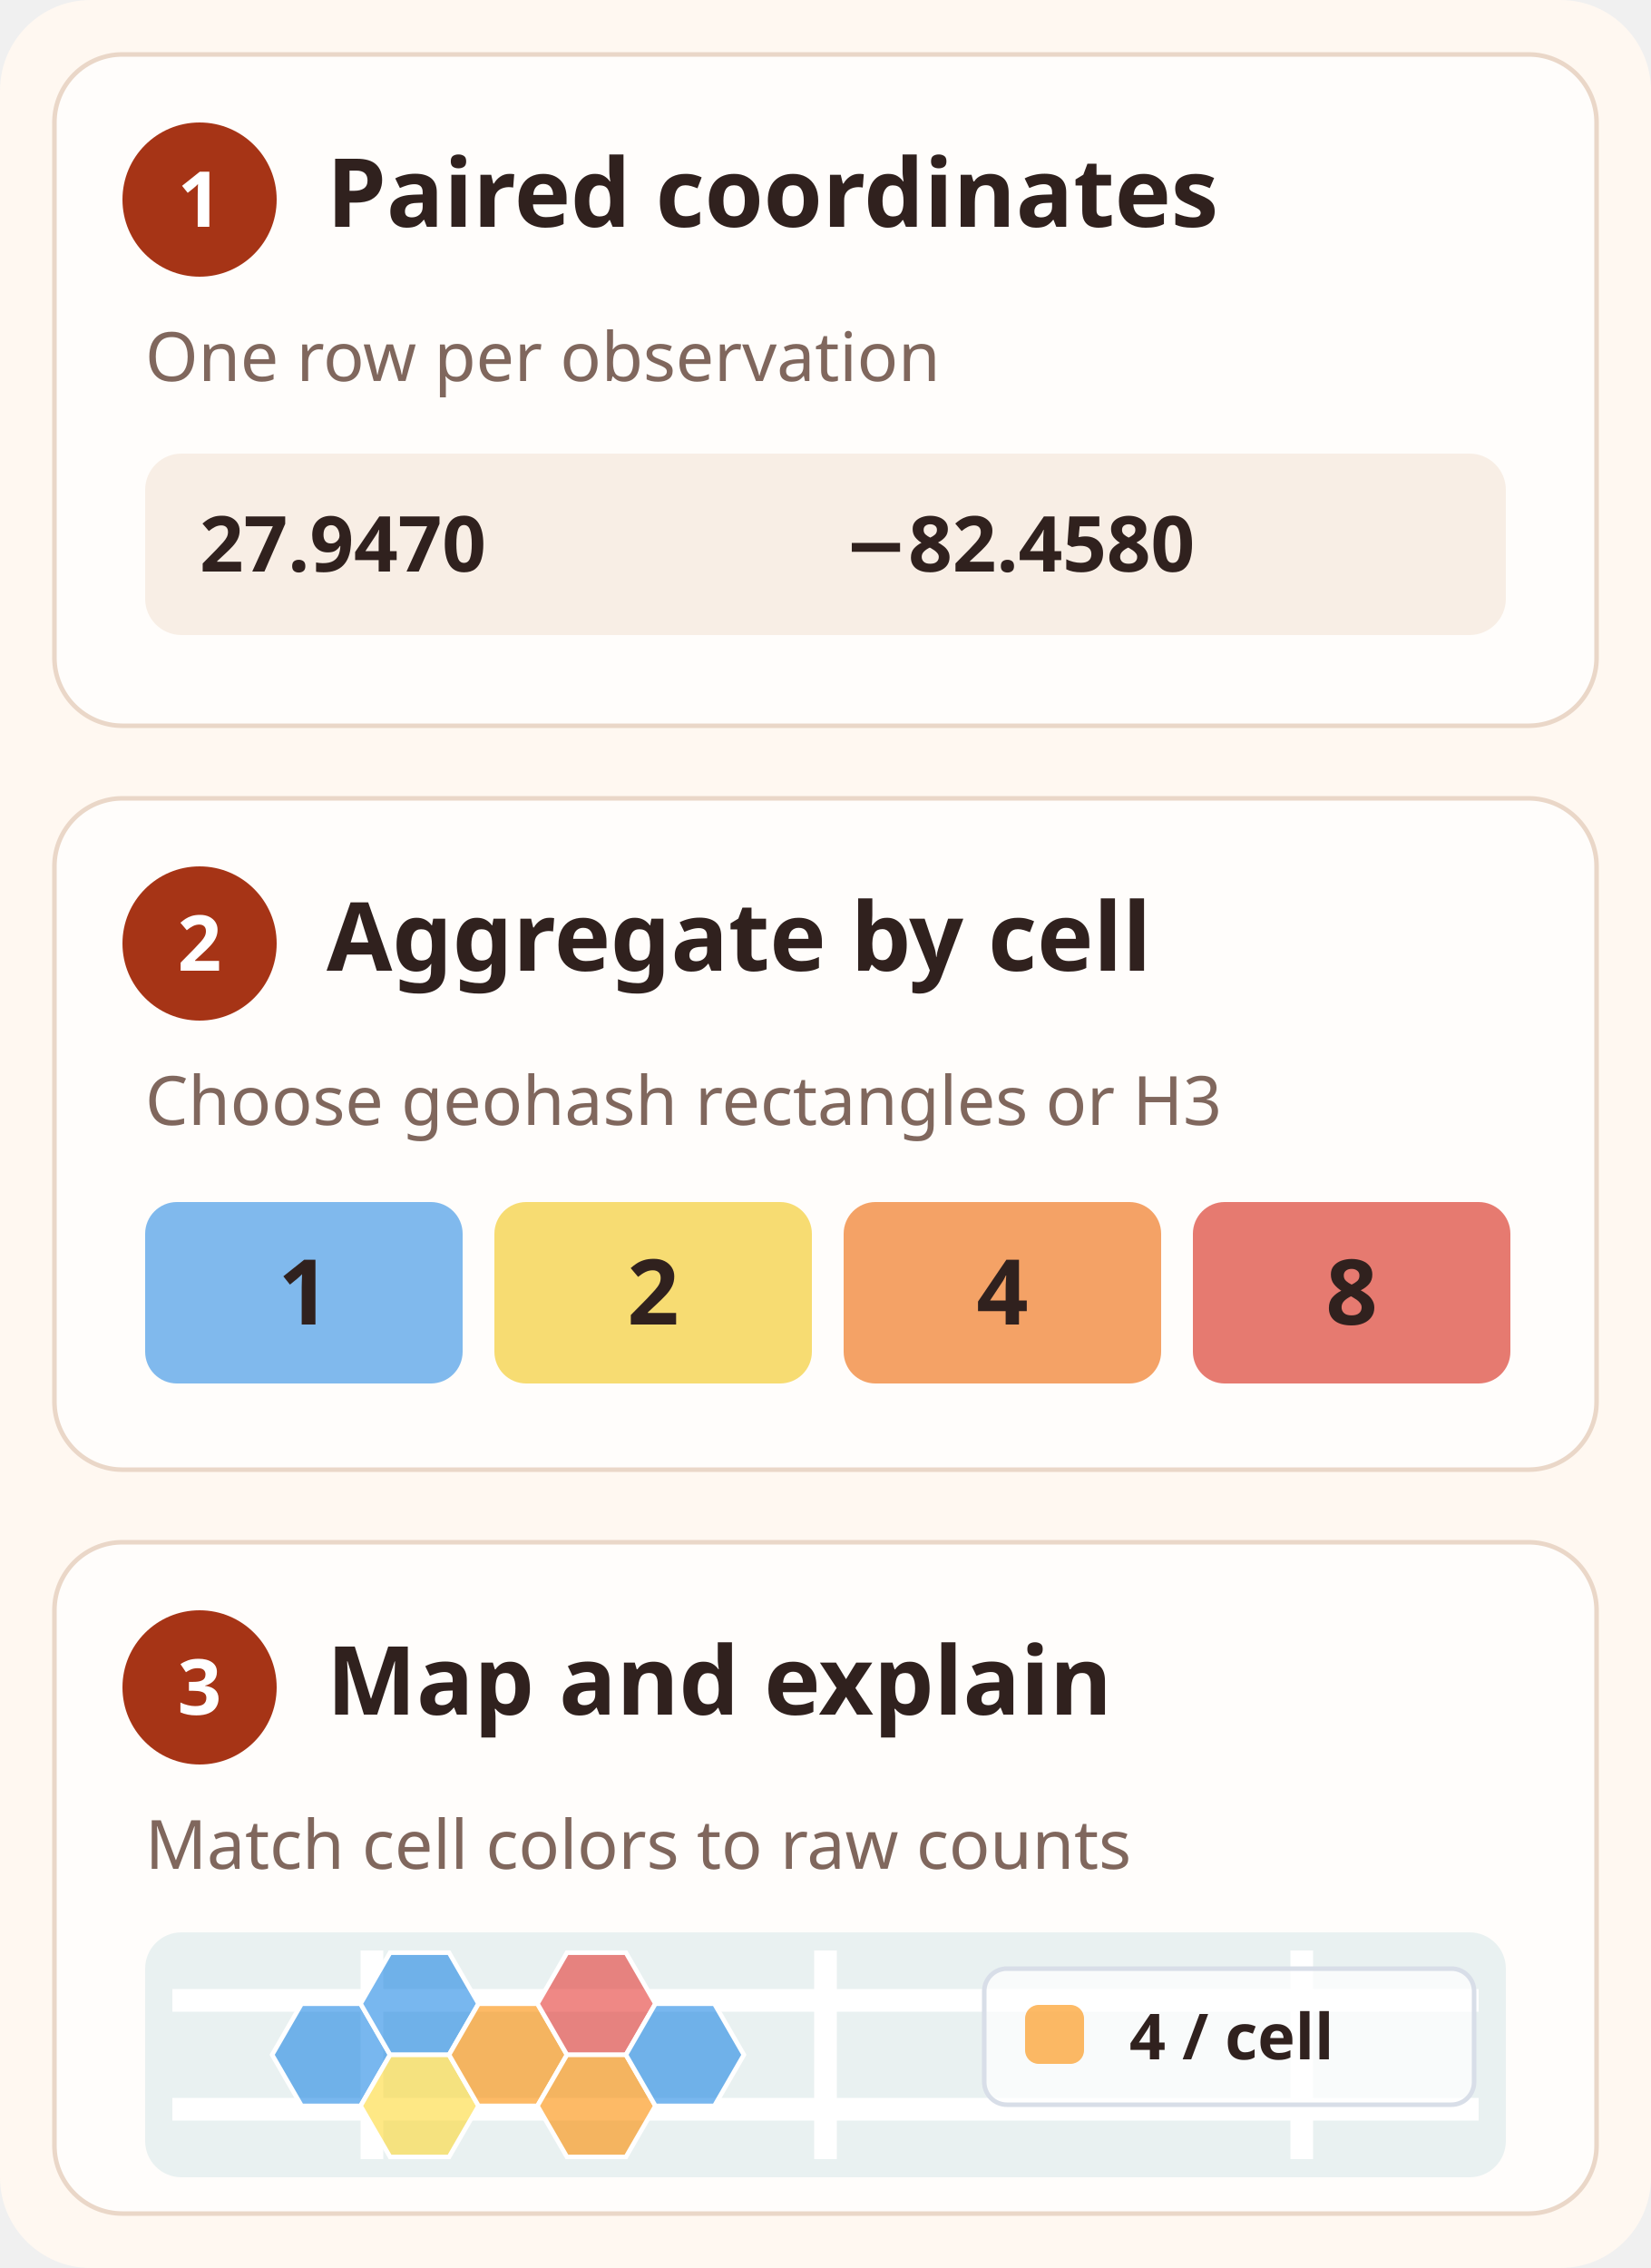
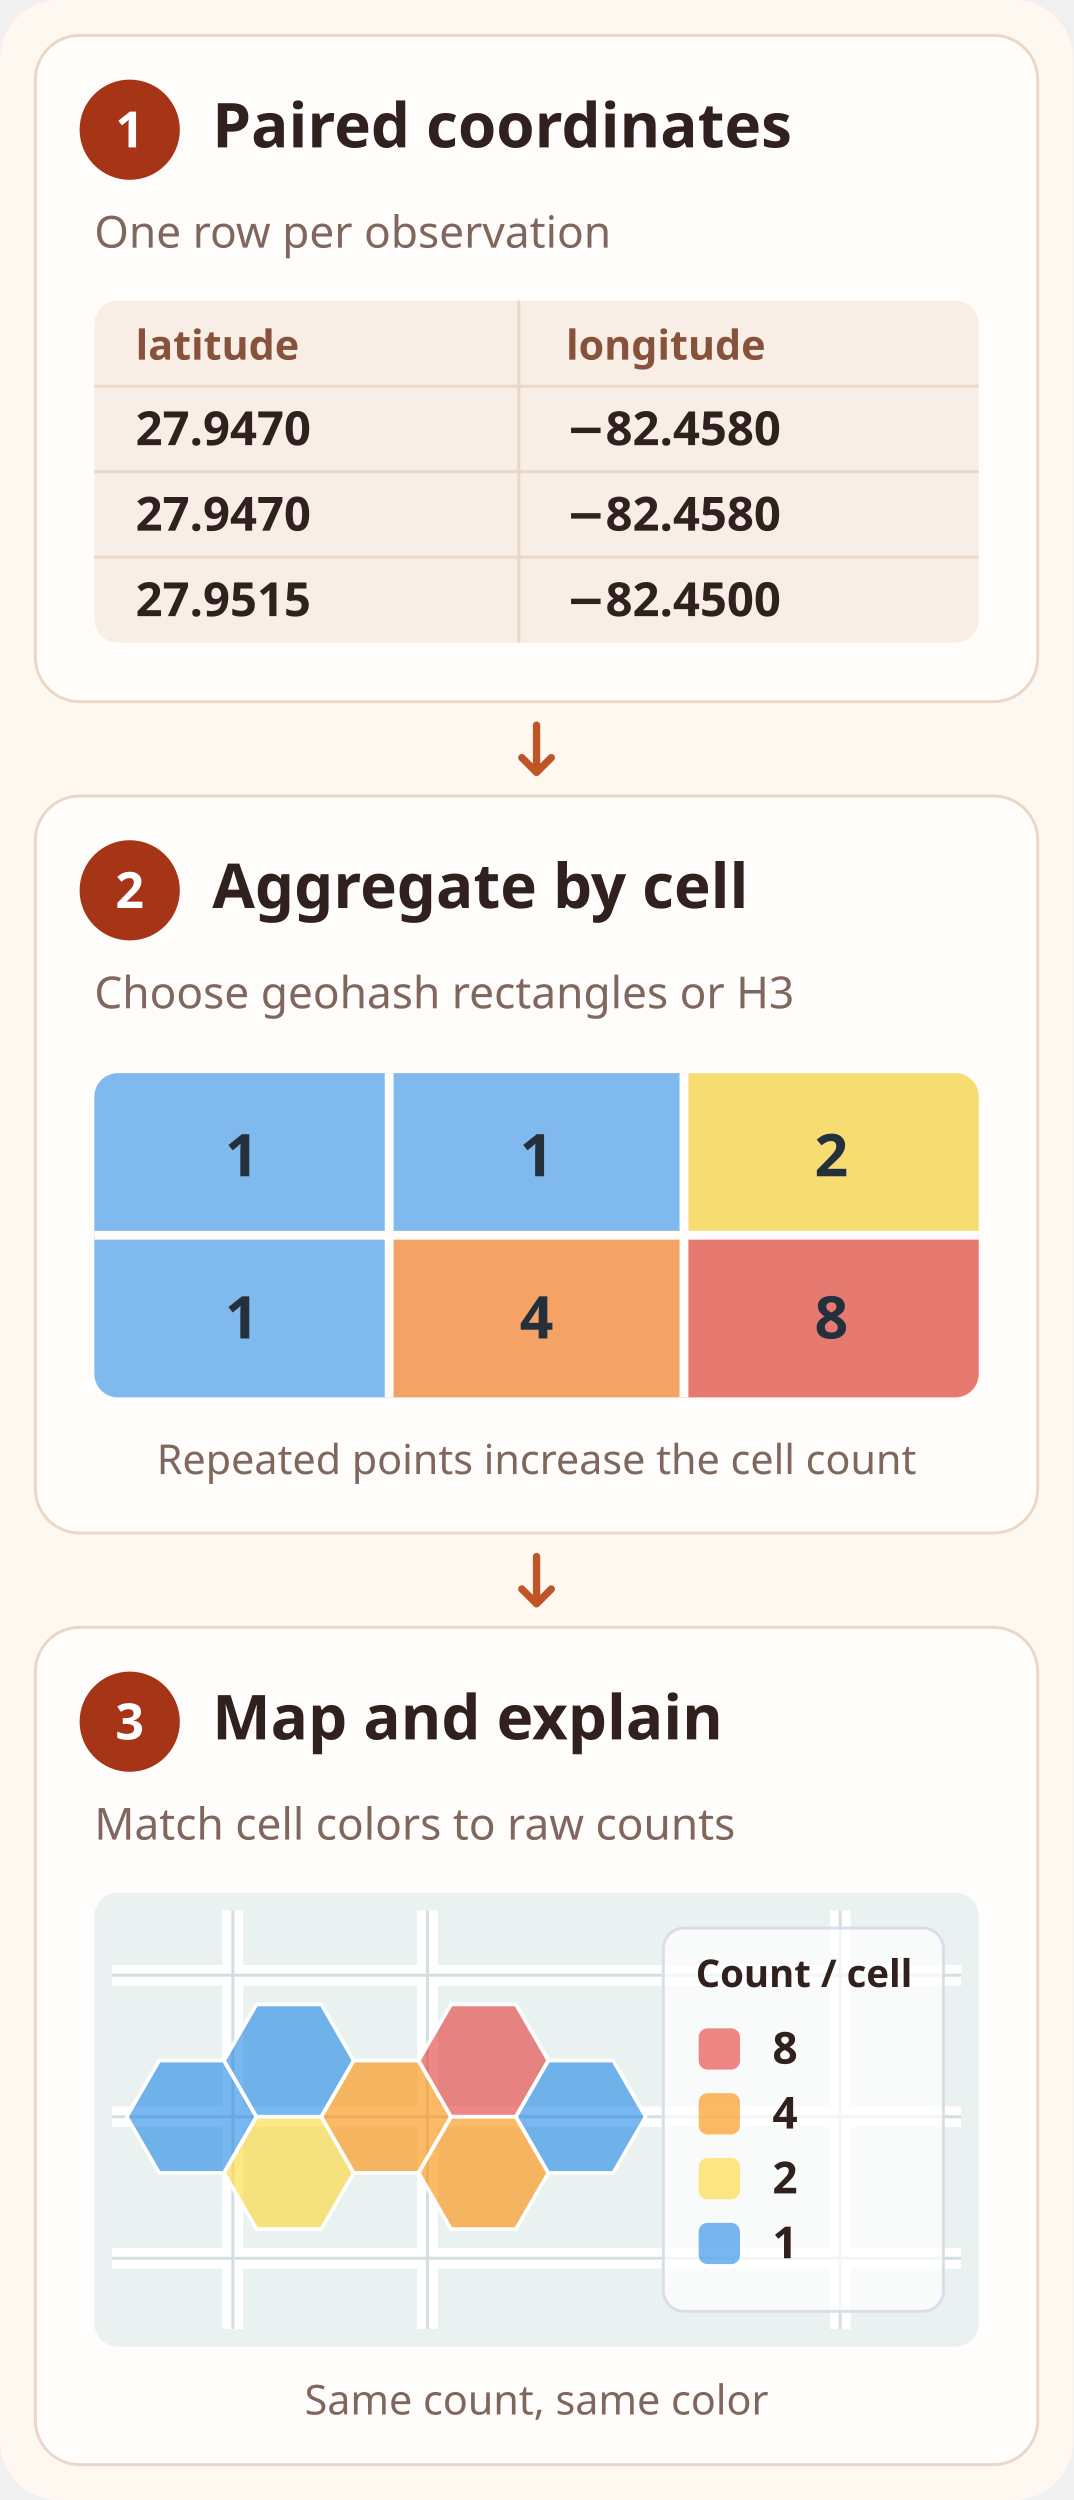
- <svg xmlns="http://www.w3.org/2000/svg" viewBox="0 0 364 500" role="img" aria-labelledby="title desc">
+ <svg xmlns="http://www.w3.org/2000/svg" viewBox="0 0 364 848" role="img" aria-labelledby="title desc">
  <defs>
-     <polygon id="map-cell" points="13,0 6.5,11.258 -6.5,11.258 -13,0 -6.5,-11.258 6.5,-11.258" />
+     <polygon id="map-cell" points="22,0 11,19.053 -11,19.053 -22,0 -11,-19.053 11,-19.053" />
+     <clipPath id="count-grid">
+       <rect x="20" y="94" width="300" height="110" rx="8" />
+     </clipPath>
  </defs>
-   <rect width="364" height="500" rx="20" fill="#fff8f1" />
+   <rect width="364" height="848" rx="20" fill="#fff8f1" />
  <g font-family="ui-sans-serif, system-ui, sans-serif" fill="#30211e">
    <g transform="translate(12 12)">
-       <rect width="340" height="148" rx="15" fill="#fffdfb" stroke="#ead7c8" />
+       <rect width="340" height="226" rx="15" fill="#fffdfb" stroke="#ead7c8" />
      <circle cx="32" cy="32" r="17" fill="#a63416" />
      <text x="32" y="38" font-size="17" font-weight="750" text-anchor="middle" fill="#fff">1</text>
      <text x="60" y="38" font-size="21" font-weight="750">Paired coordinates</text>
      <text x="20" y="72" font-size="15" fill="#80675d">One row per observation</text>
-       <rect x="20" y="88" width="300" height="40" rx="8" fill="#f8eee5" />
-       <text x="32" y="114" font-size="17" font-weight="600">27.9470</text>
-       <text x="174" y="114" font-size="17" font-weight="600">−82.4580</text>
+       <rect x="20" y="90" width="300" height="116" rx="8" fill="#f8eee5" />
+       <path d="M20 119h300M20 148h300M20 177h300M164 90v116" fill="none" stroke="#ead7c8" />
+       <g font-size="14" font-weight="700" fill="#87523b">
+         <text x="34" y="110">latitude</text>
+         <text x="180" y="110">longitude</text>
+       </g>
+       <g font-size="16" font-weight="550">
+         <text x="34" y="139">27.9470</text>
+         <text x="180" y="139">−82.4580</text>
+         <text x="34" y="168">27.9470</text>
+         <text x="180" y="168">−82.4580</text>
+         <text x="34" y="197">27.9515</text>
+         <text x="180" y="197">−82.4500</text>
+       </g>
    </g>
-     <g transform="translate(12 176)">
-       <rect width="340" height="148" rx="15" fill="#fffdfb" stroke="#ead7c8" />
+     <path d="M182 246v16m-5-5 5 5 5-5" fill="none" stroke="#bf5526" stroke-width="2.5" stroke-linecap="round" stroke-linejoin="round" />
+     <g transform="translate(12 270)">
+       <rect width="340" height="250" rx="15" fill="#fffdfb" stroke="#ead7c8" />
      <circle cx="32" cy="32" r="17" fill="#a63416" />
      <text x="32" y="38" font-size="17" font-weight="750" text-anchor="middle" fill="#fff">2</text>
      <text x="60" y="38" font-size="21" font-weight="750">Aggregate by cell</text>
      <text x="20" y="72" font-size="15" fill="#80675d">Choose geohash rectangles or H3</text>
-       <g font-size="20" font-weight="750" text-anchor="middle">
-         <rect x="20" y="89" width="70" height="40" rx="7" fill="#80b9ed" />
-         <text x="55" y="116">1</text>
-         <rect x="97" y="89" width="70" height="40" rx="7" fill="#f7dc72" />
-         <text x="132" y="116">2</text>
-         <rect x="174" y="89" width="70" height="40" rx="7" fill="#f4a266" />
-         <text x="209" y="116">4</text>
-         <rect x="251" y="89" width="70" height="40" rx="7" fill="#e67a70" />
-         <text x="286" y="116">8</text>
+       <g clip-path="url(#count-grid)">
+         <path d="M20 94h100v55H20zM120 94h100v55H120zM20 149h100v55H20z" fill="#80b9ed" />
+         <path d="M220 94h100v55H220z" fill="#f7dc72" />
+         <path d="M120 149h100v55H120z" fill="#f4a266" />
+         <path d="M220 149h100v55H220z" fill="#e67a70" />
+         <path d="M120 94v110M220 94v110M20 149h300" fill="none" stroke="#fffdfb" stroke-width="3" />
      </g>
+       <g font-size="20" font-weight="750" text-anchor="middle" fill="#25303d">
+         <text x="70" y="129">1</text>
+         <text x="170" y="129">1</text>
+         <text x="270" y="129">2</text>
+         <text x="70" y="184">1</text>
+         <text x="170" y="184">4</text>
+         <text x="270" y="184">8</text>
+       </g>
+       <text x="170" y="230" text-anchor="middle" font-size="14" fill="#80675d">Repeated points increase the cell count</text>
    </g>
-     <g transform="translate(12 340)">
-       <rect width="340" height="148" rx="15" fill="#fffdfb" stroke="#ead7c8" />
+     <path d="M182 528v16m-5-5 5 5 5-5" fill="none" stroke="#bf5526" stroke-width="2.5" stroke-linecap="round" stroke-linejoin="round" />
+     <g transform="translate(12 552)">
+       <rect width="340" height="284" rx="15" fill="#fffdfb" stroke="#ead7c8" />
      <circle cx="32" cy="32" r="17" fill="#a63416" />
      <text x="32" y="38" font-size="17" font-weight="750" text-anchor="middle" fill="#fff">3</text>
      <text x="60" y="38" font-size="21" font-weight="750">Map and explain</text>
      <text x="20" y="72" font-size="15" fill="#80675d">Match cell colors to raw counts</text>
-       <rect x="20" y="86" width="300" height="54" rx="8" fill="#e9f1f1" />
-       <path d="M26 101h288M26 125h288M70 90v46M170 90v46M275 90v46" fill="none" stroke="#fff" stroke-width="5" />
-       <g fill-opacity=".6" stroke="#fff" stroke-width="1" stroke-linejoin="miter">
-         <use href="#map-cell" transform="translate(61 113)" fill="#1e88e5" />
-         <use href="#map-cell" transform="translate(80.5 101.7417)" fill="#1e88e5" />
-         <use href="#map-cell" transform="translate(80.5 124.2583)" fill="#fdd835" />
-         <use href="#map-cell" transform="translate(100 113)" fill="#fb8c00" />
-         <use href="#map-cell" transform="translate(119.5 101.7417)" fill="#e53935" />
-         <use href="#map-cell" transform="translate(119.5 124.2583)" fill="#fb8c00" />
-         <use href="#map-cell" transform="translate(139 113)" fill="#1e88e5" />
+       <rect x="20" y="90" width="300" height="154" rx="8" fill="#e9f1f1" />
+       <g fill="none" stroke="#fff" stroke-width="7">
+         <path d="M26 118h288M26 166h288M26 214h288M67 96v142M133 96v142M273 96v142" />
      </g>
-       <rect x="205" y="94" width="108" height="30" rx="5" fill="#fff" fill-opacity=".72" stroke="#d8dee8" />
-       <rect x="214" y="102" width="13" height="13" rx="3" fill="#fb8c00" fill-opacity=".6" />
-       <text x="237" y="114" font-size="14" font-weight="650">4 / cell</text>
+       <g fill="none" stroke="#d3dee0" stroke-width="1">
+         <path d="M26 118h288M26 166h288M26 214h288M67 96v142M133 96v142M273 96v142" />
+       </g>
+       <g fill-opacity=".6" stroke="#fff" stroke-width="1.25" stroke-linejoin="miter">
+         <use href="#map-cell" transform="translate(53 166)" fill="#1e88e5" />
+         <use href="#map-cell" transform="translate(86 146.9474)" fill="#1e88e5" />
+         <use href="#map-cell" transform="translate(86 185.0526)" fill="#fdd835" />
+         <use href="#map-cell" transform="translate(119 166)" fill="#fb8c00" />
+         <use href="#map-cell" transform="translate(152 146.9474)" fill="#e53935" />
+         <use href="#map-cell" transform="translate(152 185.0526)" fill="#fb8c00" />
+         <use href="#map-cell" transform="translate(185 166)" fill="#1e88e5" />
+       </g>
+       <rect x="213" y="102" width="95" height="130" rx="7" fill="#fff" fill-opacity=".72" stroke="#d8dee8" />
+       <text x="224" y="122" font-size="13" font-weight="700">Count / cell</text>
+       <g fill-opacity=".6">
+         <rect x="225" y="136" width="14" height="14" rx="3" fill="#e53935" />
+         <rect x="225" y="158" width="14" height="14" rx="3" fill="#fb8c00" />
+         <rect x="225" y="180" width="14" height="14" rx="3" fill="#fdd835" />
+         <rect x="225" y="202" width="14" height="14" rx="3" fill="#1e88e5" />
+       </g>
+       <g font-size="15" font-weight="600">
+         <text x="250" y="148">8</text>
+         <text x="250" y="170">4</text>
+         <text x="250" y="192">2</text>
+         <text x="250" y="214">1</text>
+       </g>
+       <text x="170" y="267" text-anchor="middle" font-size="14" fill="#80675d">Same count, same color</text>
    </g>
  </g>
</svg>
